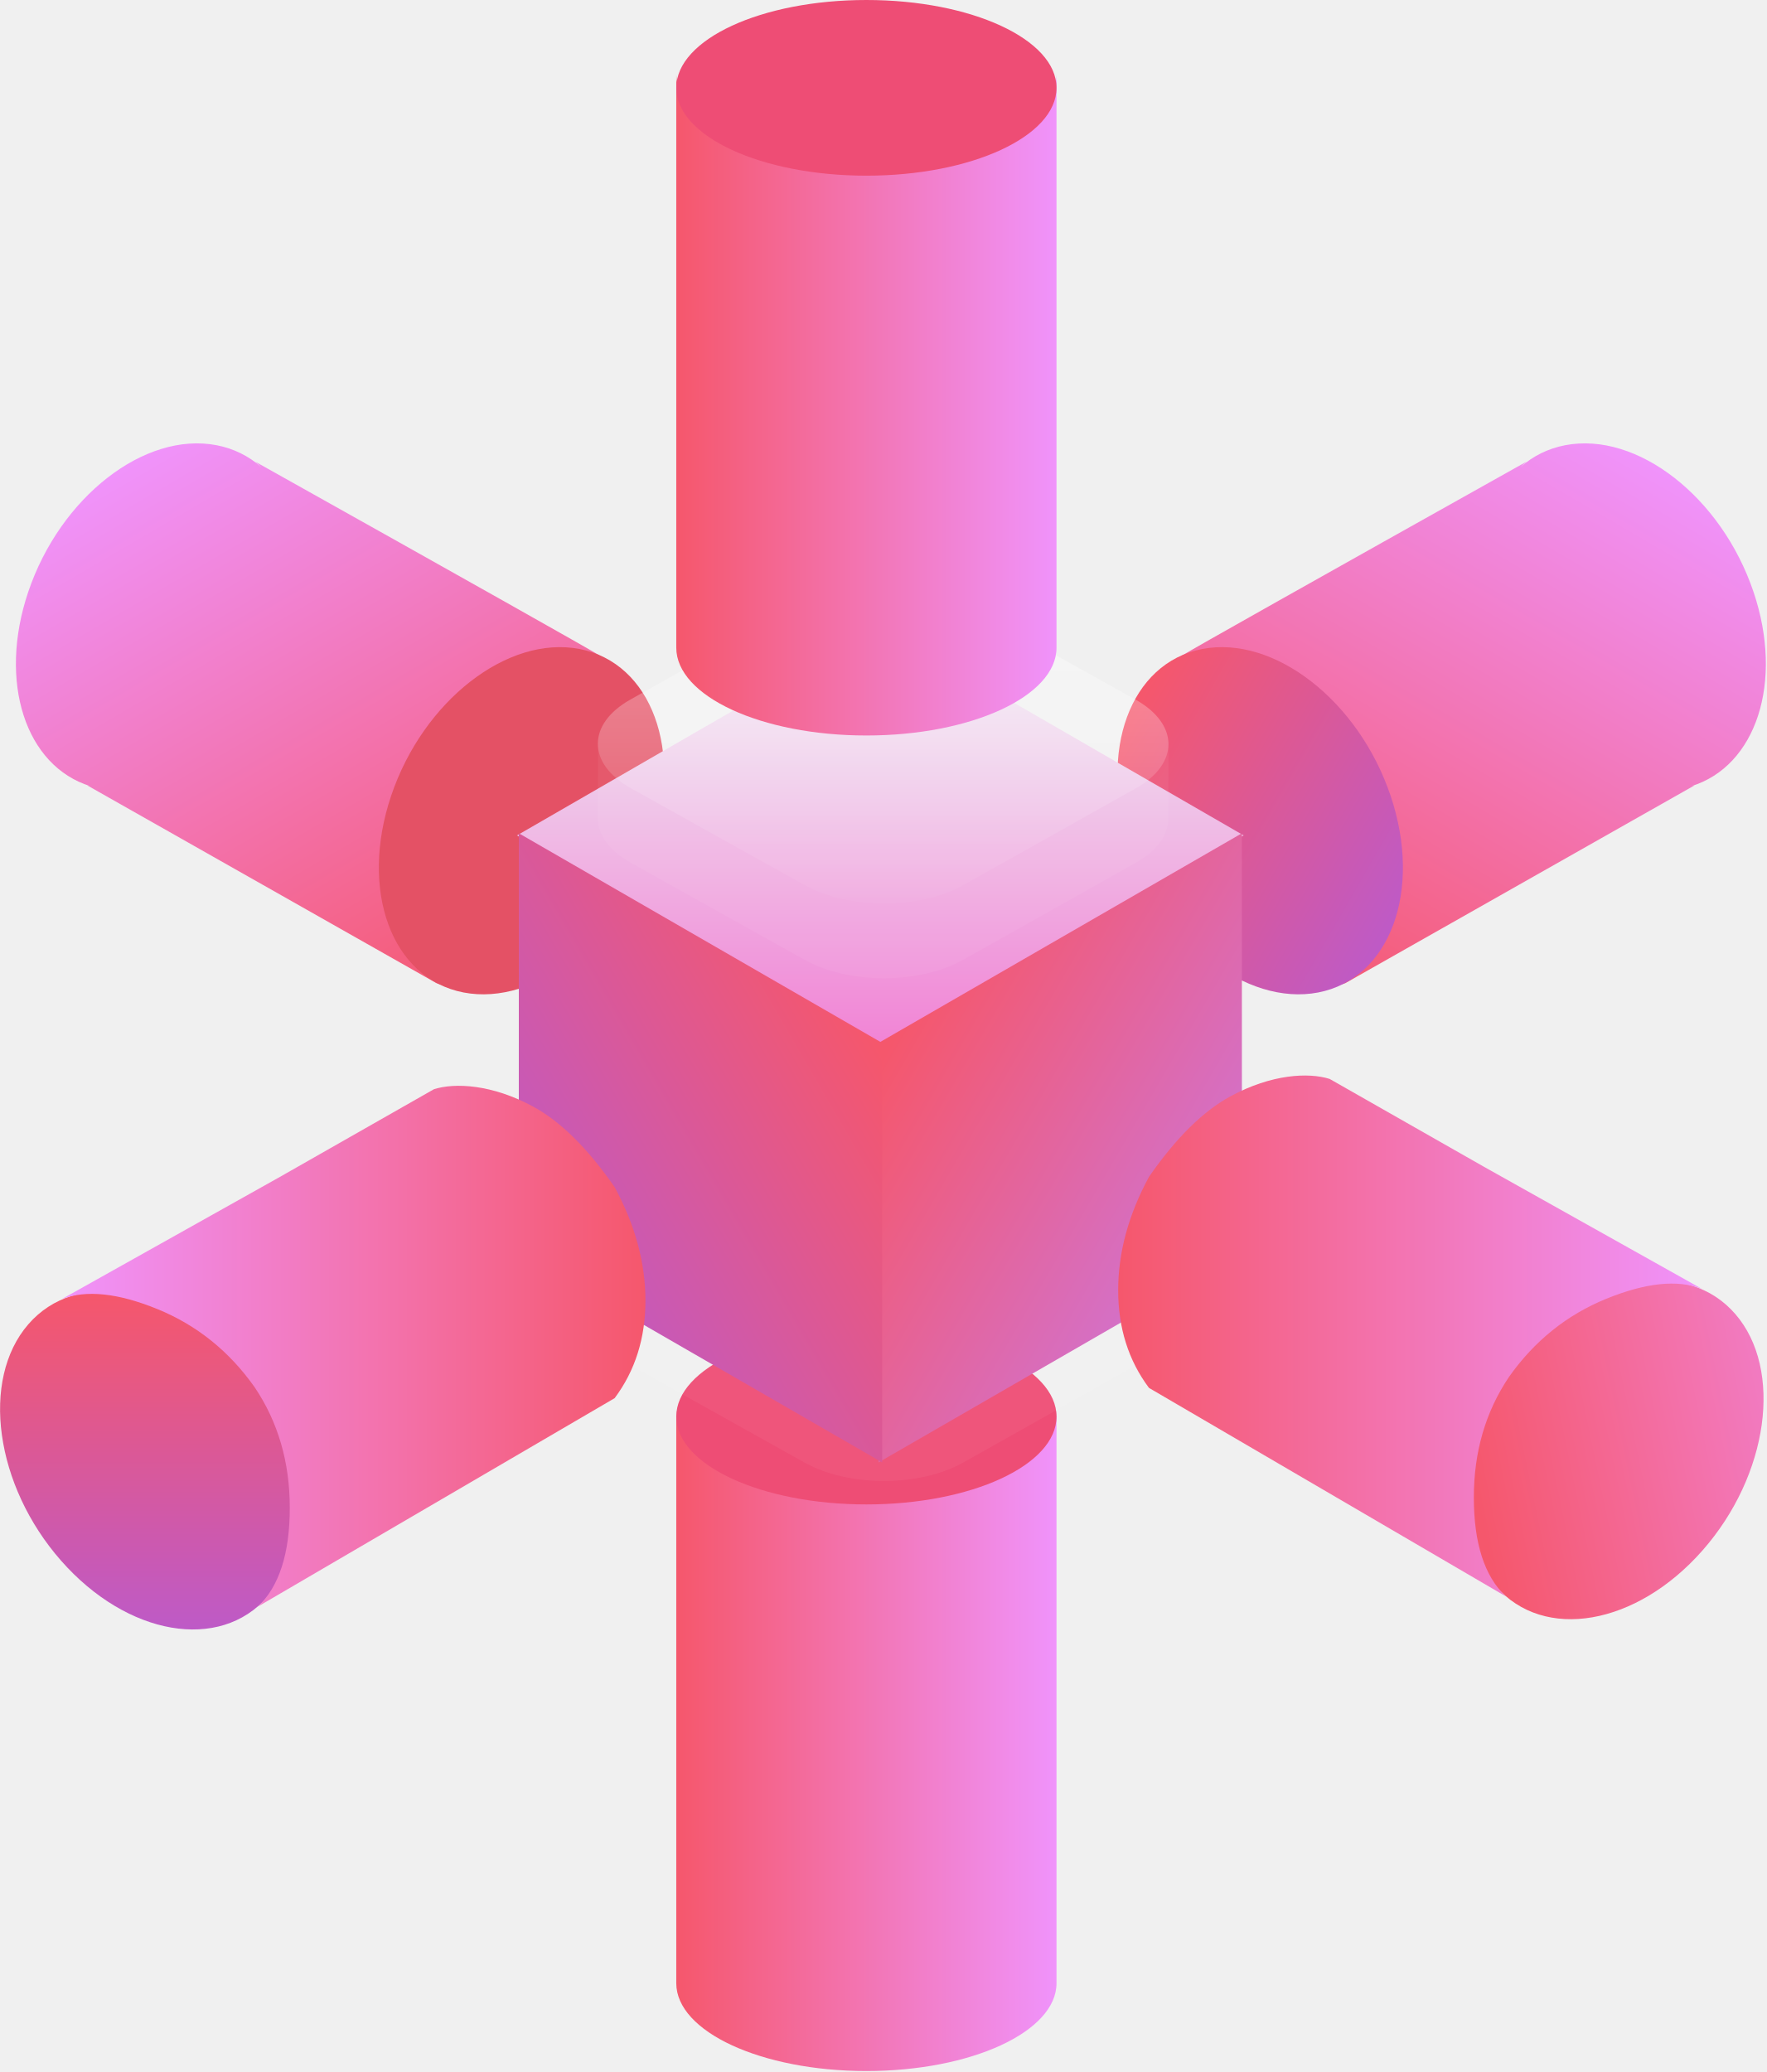
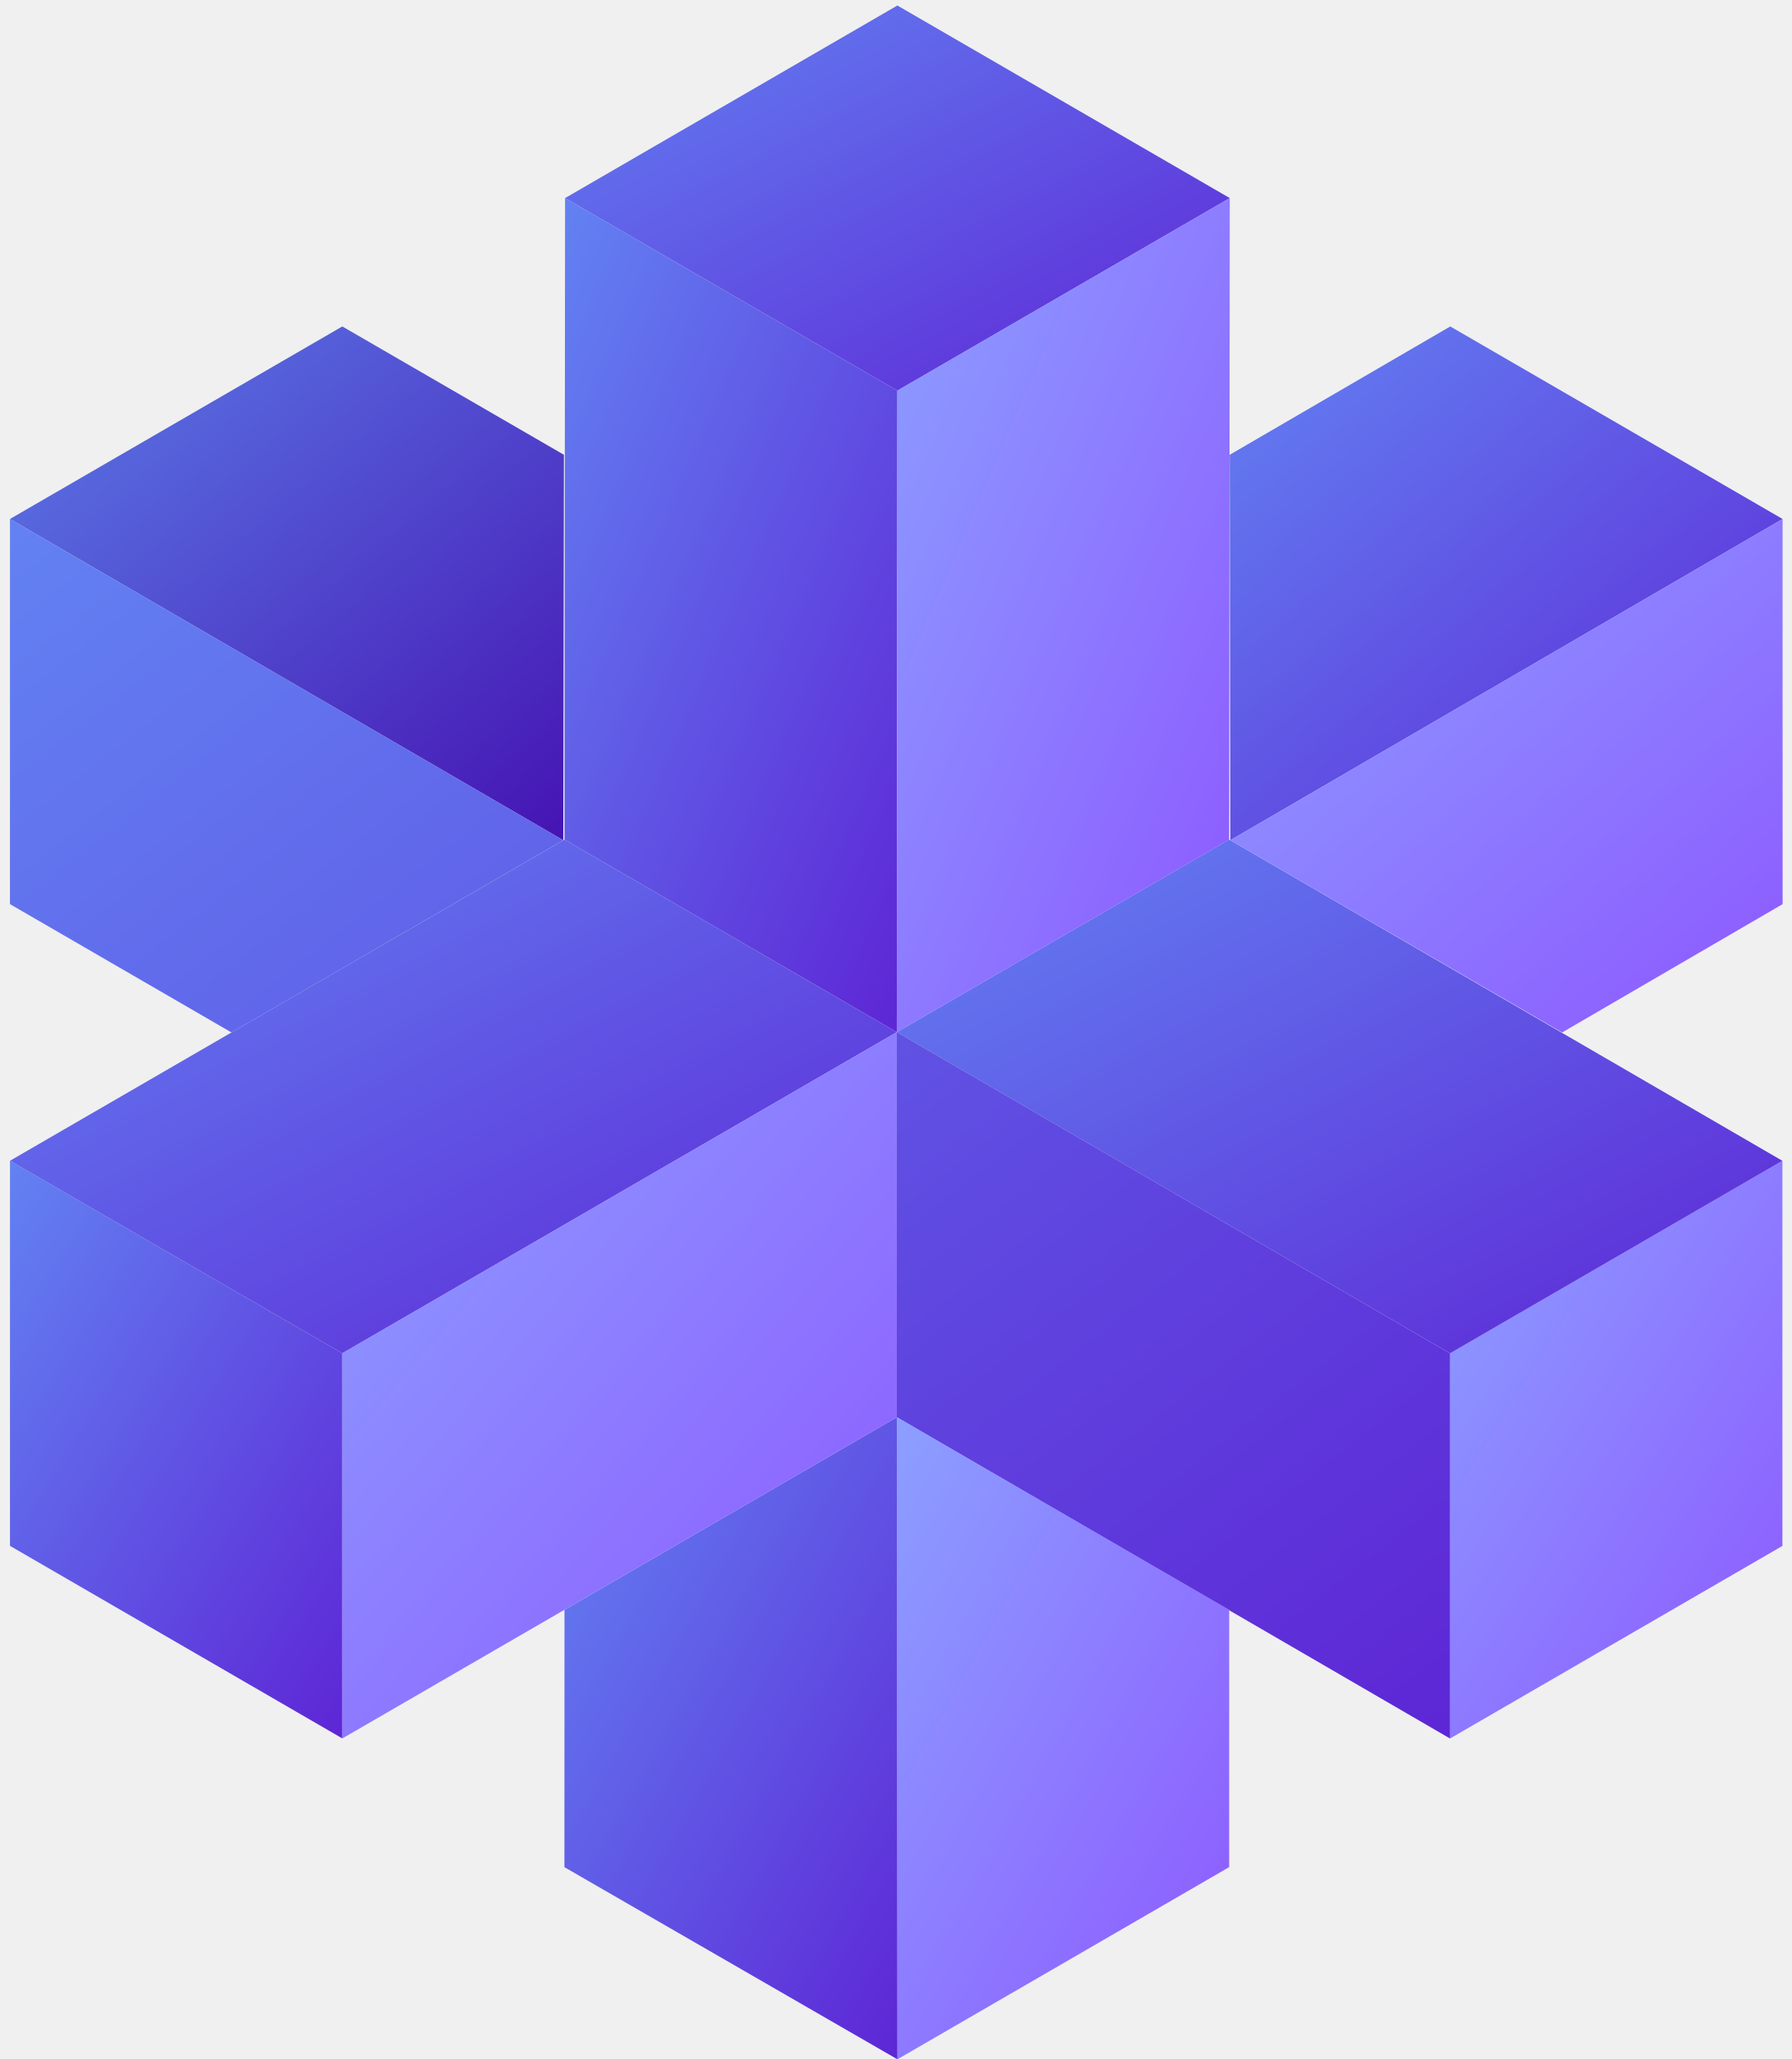
- <svg xmlns="http://www.w3.org/2000/svg" width="260px" height="305px" viewBox="0 0 260 305" version="1.1">
+ <svg xmlns="http://www.w3.org/2000/svg" width="241" height="277" viewBox="0 0 241 277" fill="none">
+   <g clip-path="url(#clip0)">
+     <path fill-rule="evenodd" clip-rule="evenodd" d="M195.09 182.07V233.883L239.81 207.973V156.163L195.09 182.07Z" fill="url(#paint0_linear)" />
+     <path fill-rule="evenodd" clip-rule="evenodd" d="M195.09 182.069L239.807 156.165L165.374 112.946L120.656 138.852L195.09 182.069Z" fill="url(#paint1_linear)" />
+     <path fill-rule="evenodd" clip-rule="evenodd" d="M120.736 52.554L165.456 26.648L120.736 0.74L76.023 26.651L120.736 52.554Z" fill="url(#paint2_linear)" />
+     <path fill-rule="evenodd" clip-rule="evenodd" d="M120.737 52.554L76.026 26.651L75.946 112.95L120.659 138.855L120.737 52.554Z" fill="url(#paint3_linear)" />
+     <path fill-rule="evenodd" clip-rule="evenodd" d="M120.737 52.554L165.456 26.648L165.376 112.95L120.656 138.852L120.737 52.554Z" fill="url(#paint4_linear)" />
+     <path fill-rule="evenodd" clip-rule="evenodd" d="M75.781 113.038L75.871 61.183L46.054 43.916L1.339 69.82L75.781 113.038Z" fill="url(#paint5_linear)" />
+     <path fill-rule="evenodd" clip-rule="evenodd" d="M195.09 182.07V233.883L120.656 190.661L120.659 138.85L195.09 182.07ZM1.342 69.82L1.339 121.632L31.147 138.899L75.781 113.038L1.342 69.82Z" fill="url(#paint6_linear)" />
+     <path fill-rule="evenodd" clip-rule="evenodd" d="M165.533 113.038L165.446 61.183L195.122 43.917L239.836 69.822L165.533 113.038Z" fill="url(#paint7_linear)" />
+     <path fill-rule="evenodd" clip-rule="evenodd" d="M165.533 113.038L210.168 138.899L239.836 121.635L239.834 69.822L165.533 113.038Z" fill="url(#paint8_linear)" />
+     <path fill-rule="evenodd" clip-rule="evenodd" d="M120.74 277.041L165.374 251.186L165.379 216.567L120.656 190.661L120.74 277.041Z" fill="url(#paint9_linear)" />
+     <path fill-rule="evenodd" clip-rule="evenodd" d="M46.063 182.059V233.873L1.342 207.965L1.344 156.153L46.063 182.059Z" fill="url(#paint10_linear)" />
+     <path fill-rule="evenodd" clip-rule="evenodd" d="M46.063 182.059L1.347 156.156L75.946 112.947L120.659 138.855L46.063 182.059Z" fill="url(#paint11_linear)" />
+     <path fill-rule="evenodd" clip-rule="evenodd" d="M120.74 277.041L75.937 251.192L75.949 216.564L120.659 190.661L120.74 277.041Z" fill="url(#paint12_linear)" />
+     <path fill-rule="evenodd" clip-rule="evenodd" d="M46.063 182.059V233.873L120.659 190.664L120.656 138.852L46.063 182.059Z" fill="url(#paint13_linear)" />
+   </g>
  <defs>
-     <linearGradient x1="0%" y1="51.3%" x2="100%" y2="51.3%" id="linearGradient-1">
-       <stop stop-color="#F5576C" offset="0%" />
-       <stop stop-color="#F093FB" offset="100%" />
+     <linearGradient id="paint0_linear" x1="177.626" y1="118.573" x2="277.784" y2="181.104" gradientUnits="userSpaceOnUse">
+       <stop stop-color="#8CBFFF" />
+       <stop offset="1" stop-color="#8D53FF" />
    </linearGradient>
-     <linearGradient x1="50%" y1="1.3%" x2="50%" y2="101.3%" id="linearGradient-2">
-       <stop stop-color="#F5576C" offset="0%" />
-       <stop stop-color="#BD5AC8" offset="100%" />
+     <linearGradient id="paint1_linear" x1="74.125" y1="79.513" x2="156.578" y2="233.725" gradientUnits="userSpaceOnUse">
+       <stop stop-color="#65AAFF" />
+       <stop offset="1" stop-color="#5D21D4" />
    </linearGradient>
-     <linearGradient x1="100%" y1="50%" x2="273.222%" y2="100%" id="linearGradient-3">
-       <stop stop-color="#E45165" offset="0%" />
-       <stop stop-color="#F093FB" offset="100%" />
+     <linearGradient id="paint2_linear" x1="41.097" y1="-24.32" x2="102.856" y2="91.343" gradientUnits="userSpaceOnUse">
+       <stop stop-color="#65AAFF" />
+       <stop offset="1" stop-color="#5D21D4" />
    </linearGradient>
-     <linearGradient x1="50%" y1="100%" x2="50%" y2="0%" id="linearGradient-4">
-       <stop stop-color="#F183D5" offset="0%" />
-       <stop stop-color="#EEF1F5" offset="100%" />
+     <linearGradient id="paint3_linear" x1="58.454" y1="-27.618" x2="175.849" y2="23.231" gradientUnits="userSpaceOnUse">
+       <stop stop-color="#65AAFF" />
+       <stop offset="1" stop-color="#5D21D4" />
    </linearGradient>
-     <linearGradient x1="48.627%" y1="2.673%" x2="48.627%" y2="99.927%" id="linearGradient-5">
-       <stop stop-color="#F5576C" offset="0%" />
-       <stop stop-color="#CE75D8" offset="100%" />
+     <linearGradient id="paint4_linear" x1="103.161" y1="-27.621" x2="220.572" y2="23.244" gradientUnits="userSpaceOnUse">
+       <stop stop-color="#8CBFFF" />
+       <stop offset="1" stop-color="#8D53FF" />
    </linearGradient>
-     <linearGradient x1="0%" y1="51.3%" x2="167.645%" y2="11.541%" id="linearGradient-6">
-       <stop stop-color="#F5576C" offset="0%" />
-       <stop stop-color="#F093FB" offset="100%" />
+     <linearGradient id="paint5_linear" x1="-27.767" y1="10.484" x2="70.171" y2="125.066" gradientUnits="userSpaceOnUse">
+       <stop stop-color="#65AAFF" />
+       <stop offset="1" stop-color="#440EB0" />
    </linearGradient>
-     <linearGradient x1="50%" y1="0%" x2="50%" y2="107.159%" id="linearGradient-7">
-       <stop stop-color="#FFFFFF" stop-opacity="0.334" offset="0%" />
-       <stop stop-color="#FFFFFF" stop-opacity="0" offset="100%" />
+     <linearGradient id="paint6_linear" x1="-74.325" y1="-9.531" x2="153.948" y2="282.974" gradientUnits="userSpaceOnUse">
+       <stop stop-color="#65AAFF" />
+       <stop offset="1" stop-color="#5D21D4" />
    </linearGradient>
+     <linearGradient id="paint7_linear" x1="136.395" y1="10.486" x2="234.359" y2="124.884" gradientUnits="userSpaceOnUse">
+       <stop stop-color="#65AAFF" />
+       <stop offset="1" stop-color="#5D21D4" />
+     </linearGradient>
+     <linearGradient id="paint8_linear" x1="136.516" y1="36.412" x2="234.426" y2="150.684" gradientUnits="userSpaceOnUse">
+       <stop stop-color="#8CBFFF" />
+       <stop offset="1" stop-color="#8D53FF" />
+     </linearGradient>
+     <linearGradient id="paint9_linear" x1="103.191" y1="148.882" x2="209.004" y2="208.325" gradientUnits="userSpaceOnUse">
+       <stop stop-color="#8CBFFF" />
+       <stop offset="1" stop-color="#8D53FF" />
+     </linearGradient>
+     <linearGradient id="paint10_linear" x1="-16.122" y1="118.563" x2="84.037" y2="181.097" gradientUnits="userSpaceOnUse">
+       <stop stop-color="#65AAFF" />
+       <stop offset="1" stop-color="#5D21D4" />
+     </linearGradient>
+     <linearGradient id="paint11_linear" x1="-45.248" y1="79.52" x2="37.121" y2="233.811" gradientUnits="userSpaceOnUse">
+       <stop stop-color="#65AAFF" />
+       <stop offset="1" stop-color="#5D21D4" />
+     </linearGradient>
+     <linearGradient id="paint12_linear" x1="58.441" y1="148.882" x2="164.353" y2="208.487" gradientUnits="userSpaceOnUse">
+       <stop stop-color="#65AAFF" />
+       <stop offset="1" stop-color="#5D21D4" />
+     </linearGradient>
+     <linearGradient id="paint13_linear" x1="16.931" y1="92.894" x2="151.492" y2="207.513" gradientUnits="userSpaceOnUse">
+       <stop stop-color="#8CBFFF" />
+       <stop offset="1" stop-color="#8D53FF" />
+     </linearGradient>
+     <clipPath id="clip0">
+       <rect width="241" height="277" fill="white" />
+     </clipPath>
  </defs>
-   <g id="Page-1" stroke="none" stroke-width="1" fill="none" fill-rule="evenodd">
-     <g id="Developers@2x" transform="translate(-278, -1528)">
-       <g id="Group-2" transform="translate(268, 1527)">
-         <g id="cylinder" transform="translate(0.547954, 0.59204)">
-           <g id="Group-40">
-             <g id="Group-56">
-               <path d="M164.971,208.001 L164.971,292.207 C164.971,292.249 164.971,292.292 164.971,292.335 C164.971,299.476 152.442,305.265 136.986,305.265 C121.53,305.265 109,299.476 109,292.335 C109,292.292 109,292.249 109.001,292.207 L109,208.001 C109.084,215.109 121.581,220.86 136.986,220.86 C152.39,220.86 164.887,215.109 164.971,208.001 Z" id="Combined-Shape" fill="url(#linearGradient-1)" />
-               <path d="M136.986,221.86 C152.442,221.86 164.971,216.071 164.971,208.93 C164.971,201.789 152.442,196 136.986,196 C121.53,196 109,201.789 109,208.93 C109,216.071 121.53,221.86 136.986,221.86 Z" id="Oval-2" fill="#EE4D75" />
-               <path d="M181.45,184.071 C181.498,181.66 179.875,179.237 176.581,177.397 L151.016,163.117 C144.55,159.505 134.102,159.505 127.679,163.117 L102.28,177.398 C99.078,179.198 97.481,181.555 97.485,183.914 C97.485,183.907 97.484,183.899 97.484,183.891 L97.452,194.834 C97.445,197.216 99.07,199.601 102.324,201.419 L127.889,215.699 C134.353,219.311 144.802,219.311 151.226,215.699 L176.625,201.418 C179.816,199.624 181.413,197.276 181.42,194.925 L181.452,183.982 C181.452,184.012 181.451,184.042 181.45,184.071 Z" id="Path-Copy-9" fill-opacity="0.05" fill="#FFFFFF" />
-               <path d="M231.458,142.758 C231.578,142.884 231.702,143.007 231.827,143.127 L180.884,113.152 C175.769,108.58 173.487,103.12 174.04,96.77 C174.593,90.421 176.357,85.294 179.332,81.389 C183.307,75.666 187.308,71.713 191.336,69.53 C197.378,66.255 199.324,65.498 203.075,65.744 C206.826,65.99 207.888,66.745 210.595,68.206 C212.399,69.18 229.102,79.068 260.704,97.87 C260.337,97.728 259.957,97.605 259.566,97.503 C261.872,98.274 263.944,99.626 265.639,101.582 C272.707,109.739 270.545,125.321 260.811,136.385 C251.547,146.913 238.764,149.557 231.458,142.758 Z" id="base" fill="url(#linearGradient-1)" transform="translate(221.878, 106.1034) rotate(-60) translate(-221.878, -106.1034) " />
-               <path d="M207.751,135.991 C198.017,147.055 184.396,149.411 177.328,141.254 C170.26,133.097 172.422,117.516 182.156,106.452 C191.891,95.388 205.512,93.032 212.58,101.188 C219.648,109.345 217.486,124.927 207.751,135.991 Z" id="circle" fill="url(#linearGradient-2)" transform="translate(194.9539, 121.2214) rotate(-60) translate(-194.9539, -121.2214) " />
-               <path d="M68.882,142.758 C69.003,142.884 69.126,143.007 69.251,143.127 L18.309,113.152 C13.193,108.58 10.911,103.12 11.464,96.77 C12.017,90.421 13.781,85.294 16.756,81.389 C20.731,75.666 24.732,71.713 28.76,69.53 C34.802,66.255 36.748,65.498 40.499,65.744 C44.25,65.99 45.312,66.745 48.019,68.206 C49.823,69.18 66.526,79.068 98.128,97.87 C97.761,97.728 97.382,97.605 96.991,97.503 C99.296,98.274 101.368,99.626 103.063,101.582 C110.131,109.739 107.969,125.321 98.235,136.385 C88.971,146.913 76.188,149.557 68.882,142.758 Z" id="base" fill="url(#linearGradient-1)" transform="translate(59.3021, 106.1034) scale(-1, 1) rotate(-60) translate(-59.3021, -106.1034) " />
-               <path d="M99.024,135.991 C89.289,147.055 75.668,149.411 68.6,141.254 C61.532,133.097 63.694,117.516 73.429,106.452 C83.163,95.388 96.784,93.032 103.852,101.189 C110.92,109.345 108.758,124.927 99.024,135.991 Z" id="circle" fill="url(#linearGradient-3)" transform="translate(86.22618, 121.2214) scale(-1, 1) rotate(-60) translate(-86.22618, -121.2214) " />
-               <polygon id="top" fill="url(#linearGradient-4)" points="139.036 92.501 192.519 123.38 139.036 154.258 85.553 123.38" />
-               <polygon id="right" fill="url(#linearGradient-5)" transform="translate(165.5141, 169.3734) rotate(-60) translate(-165.5141, -169.3734) " points="165.511 138.489 218.987 169.38 165.518 200.258 112.041 169.367" />
-               <polygon id="left" fill="url(#linearGradient-2)" transform="translate(112.5683, 169.3734) rotate(60) translate(-112.5683, -169.3734) " points="112.572 138.489 166.041 169.367 112.565 200.258 59.096 169.38" />
-               <path d="M44.043,230.147 C34.308,241.211 20.687,243.568 13.619,235.411 C6.552,227.254 8.713,211.672 18.448,200.609 C28.182,189.545 41.803,187.188 48.871,195.345 C55.939,203.502 53.777,219.083 44.043,230.147 Z" id="circle" fill="url(#linearGradient-2)" transform="translate(31.24531, 215.378) scale(-1, 1) translate(-31.24531, -215.378) " />
-               <path d="M49.684,160.739 C49.684,160.739 57.245,165.043 72.367,173.652 L104.462,191.633 C100.883,190.248 96.193,190.739 90.391,193.107 C84.589,195.476 79.817,199.311 76.075,204.615 C72.631,209.732 70.908,215.646 70.908,222.357 C70.908,229.069 72.467,233.913 75.585,236.89 L23.09,206.219 C20.066,202.174 18.554,197.381 18.554,191.843 C18.554,186.304 20.066,180.74 23.09,175.152 C27.064,169.428 31.066,165.475 35.094,163.292 C41.136,160.018 46.585,159.763 49.684,160.739 Z" id="base" fill="url(#linearGradient-1)" transform="translate(61.50804, 198.5645) scale(-1, 1) translate(-61.50804, -198.5645) " />
-               <path d="M260.062,228.635 C250.327,239.699 236.706,242.055 229.638,233.898 C222.57,225.742 224.732,210.16 234.467,199.096 C244.201,188.032 257.822,185.676 264.89,193.833 C271.958,201.99 269.796,217.571 260.062,228.635 Z" id="circle" fill="url(#linearGradient-6)" />
-               <path d="M205.177,159.226 C205.177,159.226 212.738,163.531 227.86,172.14 L259.955,190.12 C256.377,188.735 251.686,189.227 245.884,191.595 C240.082,193.963 235.31,197.799 231.569,203.103 C228.124,208.219 226.402,214.133 226.402,220.845 C226.402,227.556 227.961,232.401 231.078,235.378 L178.583,204.707 C175.559,200.661 174.048,195.869 174.048,190.33 C174.048,184.792 175.559,179.228 178.583,173.639 C182.558,167.916 186.559,163.963 190.587,161.78 C196.629,158.505 202.078,158.251 205.177,159.226 Z" id="base" fill="url(#linearGradient-1)" />
-               <path d="M181.45,110.071 C181.498,107.66 179.875,105.237 176.581,103.397 L151.016,89.117 C144.55,85.505 134.102,85.505 127.679,89.117 L102.28,103.398 C99.078,105.198 97.481,107.555 97.485,109.914 C97.485,109.907 97.484,109.899 97.484,109.891 L97.452,120.834 C97.445,123.216 99.07,125.601 102.324,127.419 L127.889,141.699 C134.353,145.311 144.802,145.311 151.226,141.699 L176.625,127.418 C179.816,125.624 181.413,123.276 181.42,120.925 L181.452,109.982 C181.452,110.012 181.451,110.042 181.45,110.071 Z" id="Path" fill-opacity="0.05" fill="#FFFFFF" />
-               <path d="M176.579,103.376 C183.046,106.983 183.081,112.832 176.655,116.439 L151.246,130.703 C144.82,134.31 134.368,134.309 127.9,130.703 L102.326,116.439 C95.857,112.832 95.823,106.984 102.249,103.377 L127.658,89.114 C134.084,85.506 144.536,85.506 151.004,89.113 L176.579,103.376 Z" id="Path" fill="url(#linearGradient-7)" />
-               <path d="M164.971,11.409 L164.971,95.615 C164.971,95.657 164.971,95.7 164.971,95.743 C164.971,102.884 152.442,108.673 136.986,108.673 C121.53,108.673 109,102.884 109,95.743 C109,95.7 109,95.657 109.001,95.615 L109,11.409 C109.084,18.517 121.581,24.267 136.986,24.267 C152.39,24.267 164.887,18.517 164.971,11.409 Z" id="Combined-Shape" fill="url(#linearGradient-1)" />
-               <path d="M136.986,26.267 C152.442,26.267 164.971,20.479 164.971,13.338 C164.971,6.197 152.442,0.408 136.986,0.408 C121.53,0.408 109,6.197 109,13.338 C109,20.479 121.53,26.267 136.986,26.267 Z" id="Oval-2" fill="#EE4D75" />
-             </g>
-           </g>
-         </g>
-       </g>
-     </g>
-   </g>
</svg>
